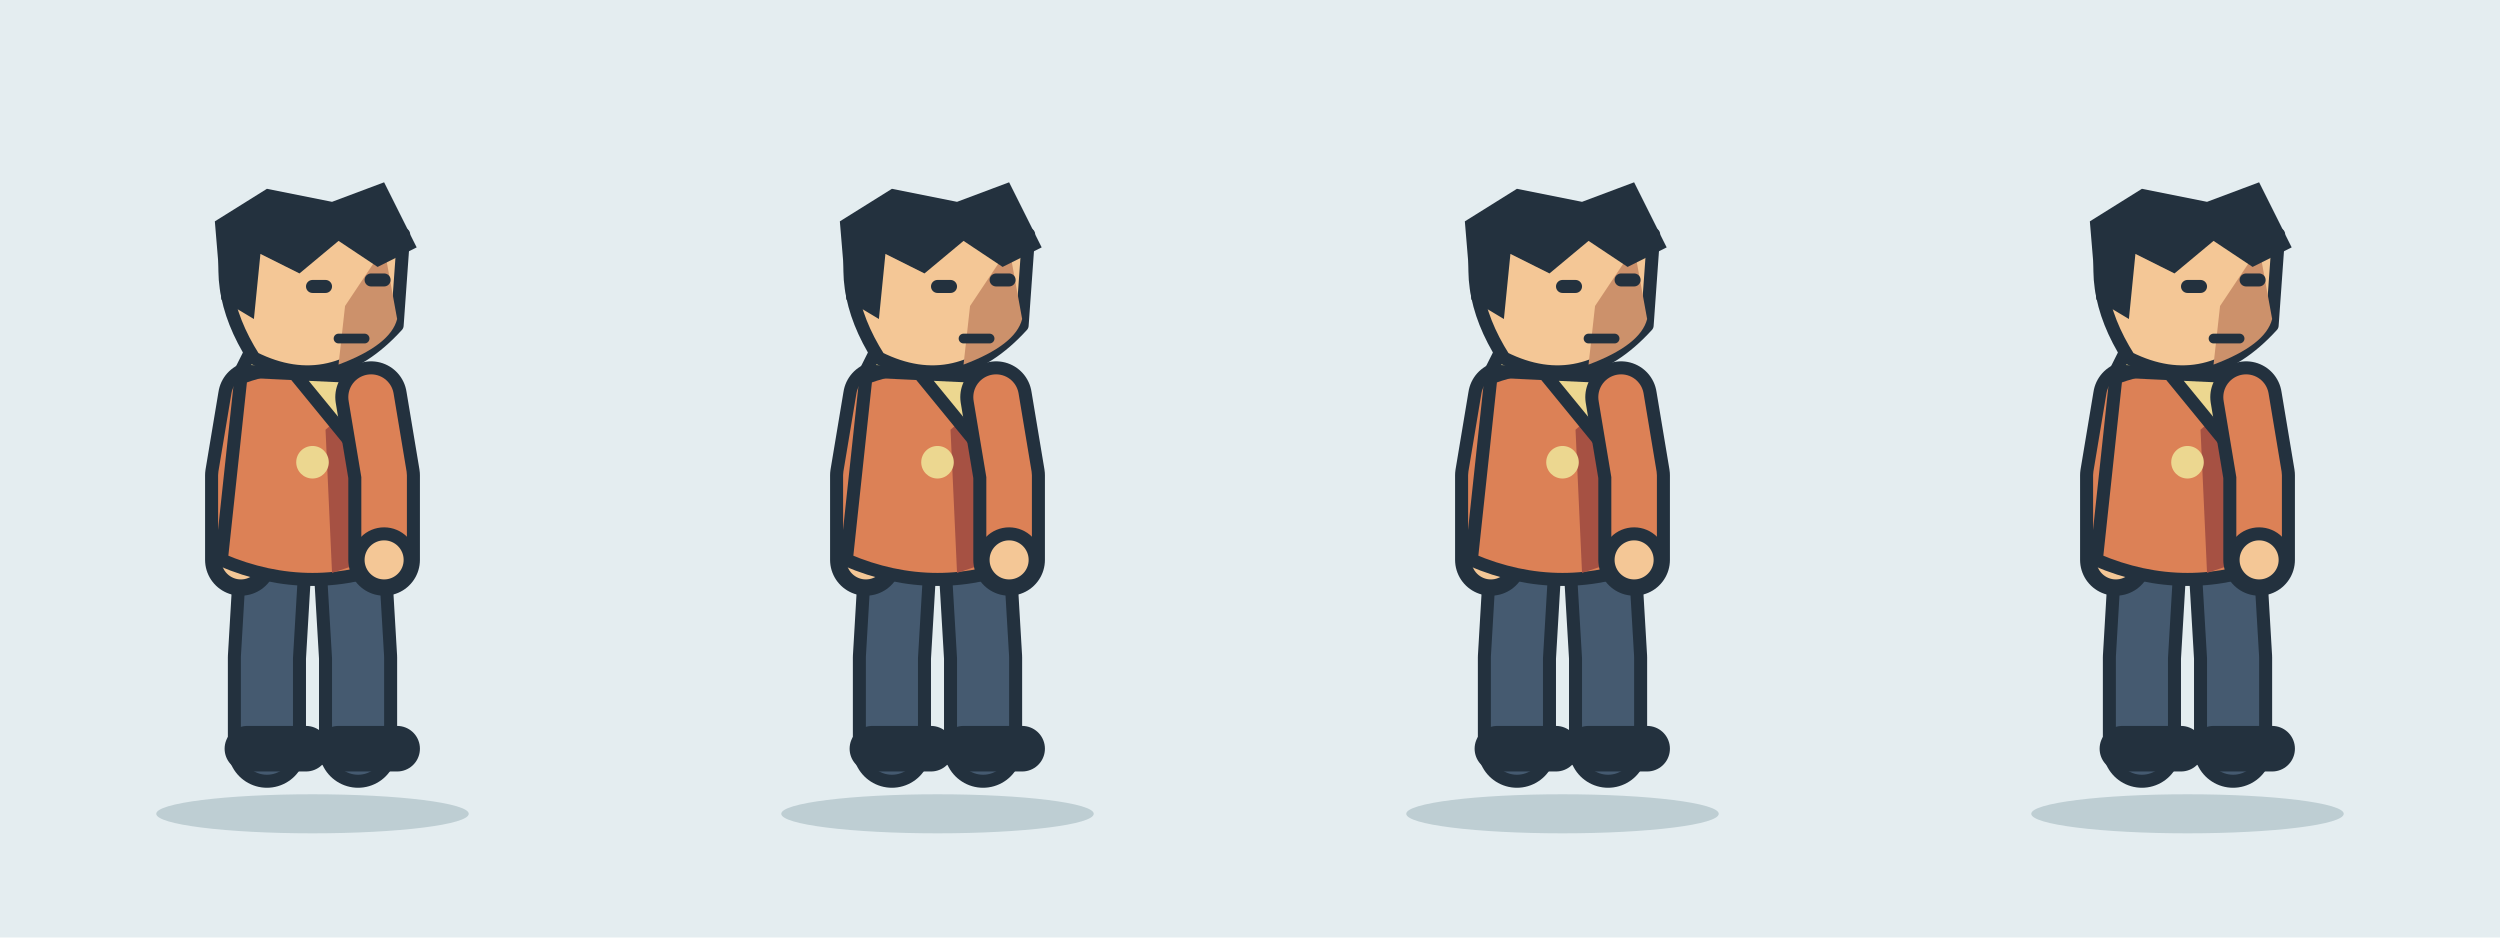
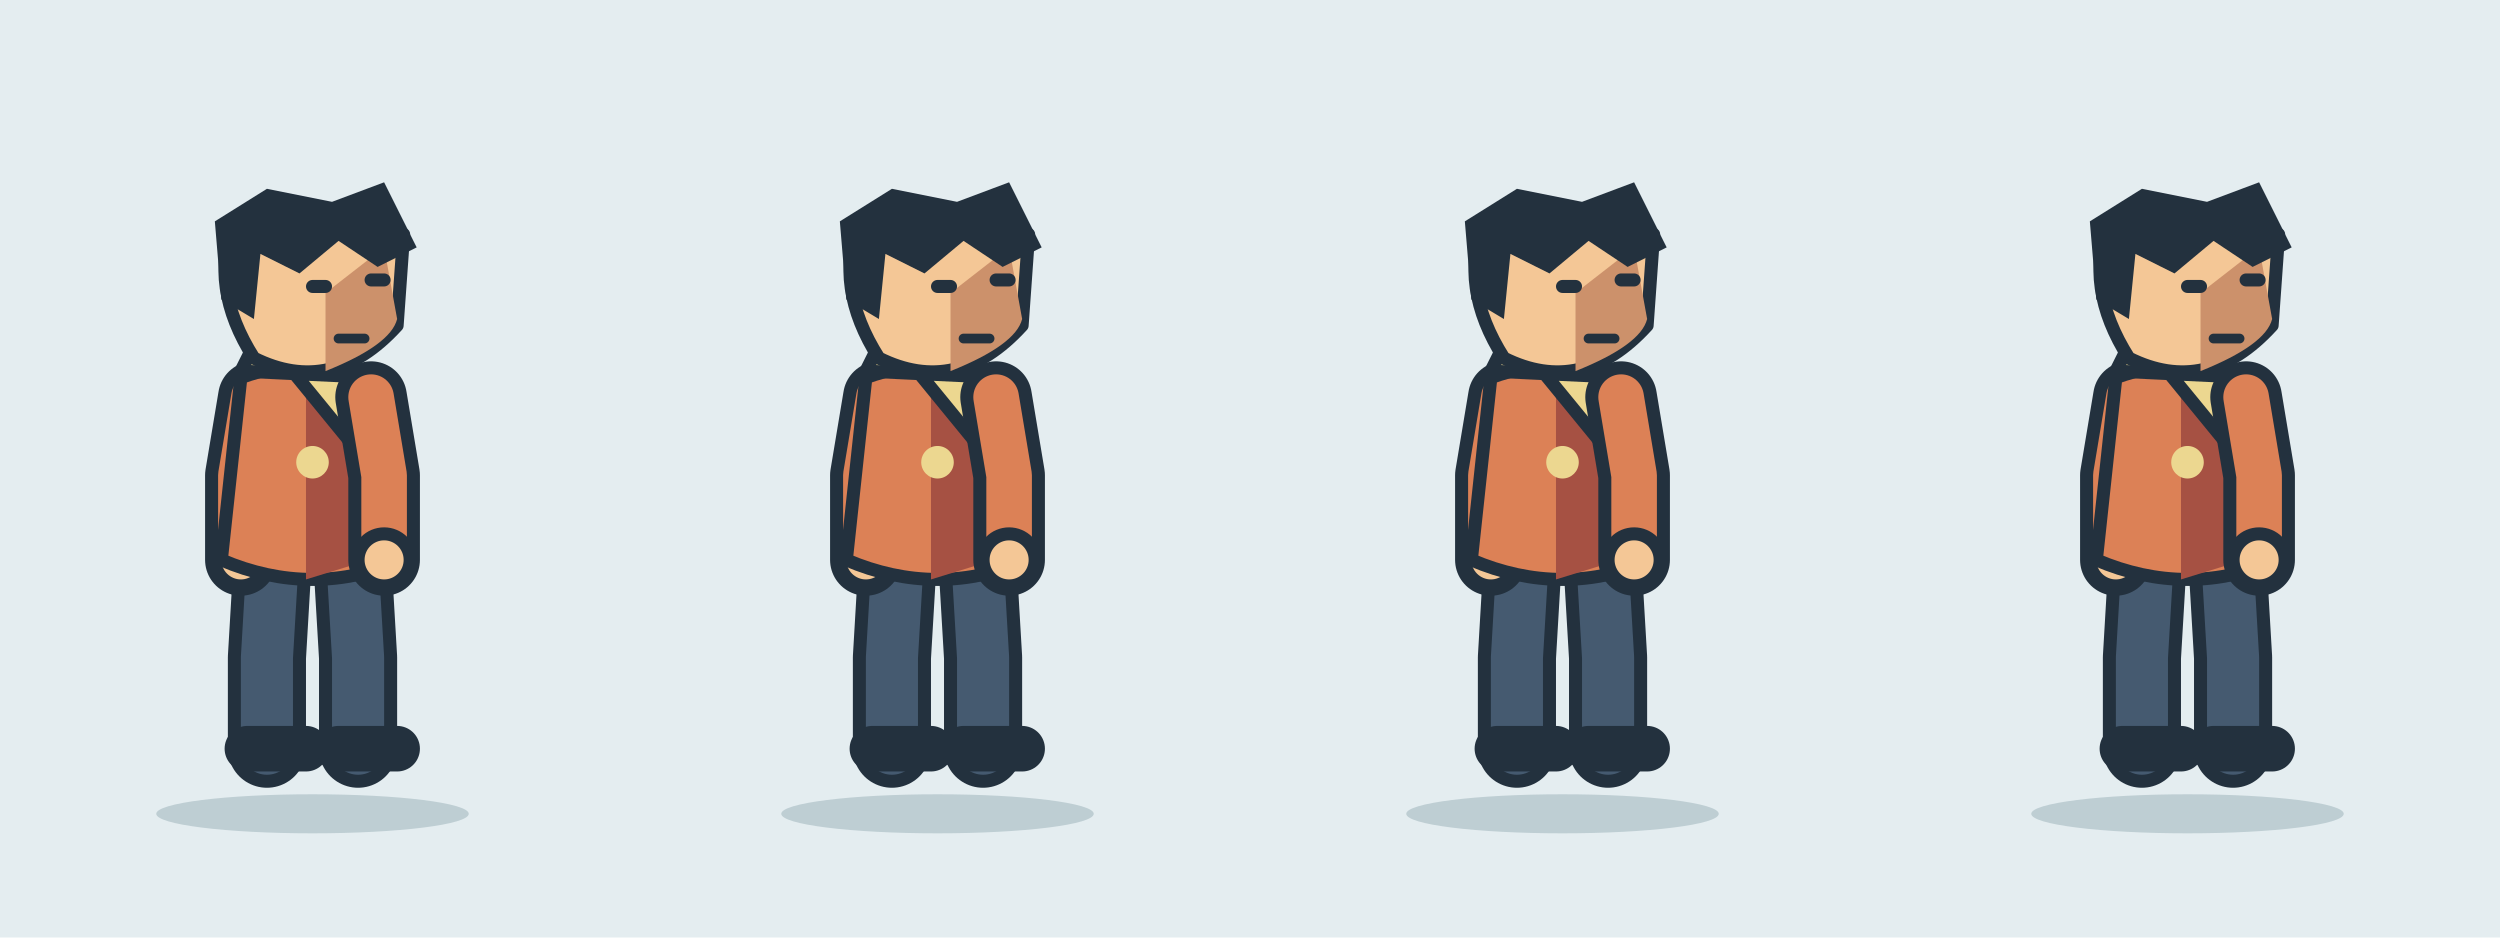
<svg xmlns="http://www.w3.org/2000/svg" width="384" height="144" viewBox="0 0 384 144">
  <rect width="384" height="144" fill="#e4edf0" />
  <g transform="translate(0 24)">
    <ellipse cx="48" cy="101" rx="24" ry="3" fill="#beced3" />
    <g transform="translate(48 0) rotate(0 0 58)" stroke-linejoin="round" stroke-linecap="round">
      <path d="M-6,60 L-7,77 L-7,91" fill="none" stroke="#23313e" stroke-width="12" />
      <path d="M-6,60 L-7,77 L-7,91" fill="none" stroke="#455a70" stroke-width="8" />
      <path d="M-10 91 h9" stroke="#23313e" stroke-width="7" />
      <path d="M6,60 L7,77 L7,91" fill="none" stroke="#23313e" stroke-width="12" />
      <path d="M6,60 L7,77 L7,91" fill="none" stroke="#455a70" stroke-width="8" />
      <path d="M4 91 h9" stroke="#23313e" stroke-width="7" />
      <path d="M-9,37 L-11,49 L-11,62" fill="none" stroke="#23313e" stroke-width="11" />
      <path d="M-9,37 L-11,49 L-11,62" fill="none" stroke="#dc8156" stroke-width="7" />
      <circle cx="-11" cy="62" r="4" fill="#f4c796" stroke="#23313e" stroke-width="2" />
      <path d="M-11 34 Q0 30 11 34 L14 62 Q0 68 -14 62 Z" fill="#dc8156" stroke="#23313e" stroke-width="2" />
-       <path d="M9 36 L2 42 L3 64 L12 61 Z" fill="#a65143" />
+       <path d="M10 35 L-1 37 L-1 65 L12 61 Z" fill="#a65143" />
      <path d="M-11 33 L10 34 L10 49 L-8 27 Z" fill="#ecd790" stroke="#23313e" stroke-width="2" />
      <path d="M9,37 L11,49 L11,62" fill="none" stroke="#23313e" stroke-width="11" />
      <path d="M9,37 L11,49 L11,62" fill="none" stroke="#dc8156" stroke-width="7" />
      <circle cx="11" cy="62" r="4" fill="#f4c796" stroke="#23313e" stroke-width="2" />
      <g transform="translate(0 20) scale(1)">
        <path d="M-12 -10 Q-16 0 -9 11 Q3 17 13 6 L14 -8 Z" fill="#f4c796" stroke="#23313e" stroke-width="2" />
-         <path d="M11 -6 L5 3 L4 12 Q12 9 13 5 Z" fill="#cc916b" />
+         <path d="M11 -6 L2 1 L2 13 Q12 9 13 5 Z" fill="#cc916b" />
        <path d="M-14 2 L-15 -10 L-7 -15 L3 -13 L11 -16 L16 -6 L10 -3 L4 -7 L-2 -2 L-8 -5 L-9 5 Z" fill="#23313e" />
        <path d="M0 0 h2 M9 -1 h2" stroke="#23313e" stroke-width="2" />
        <path d="M4 8 h4" fill="none" stroke="#23313e" stroke-width="1.5" />
      </g>
      <circle cx="0" cy="47" r="2.5" fill="#ecd790" />
    </g>
  </g>
  <g transform="translate(96 24)">
    <ellipse cx="48" cy="101" rx="24" ry="3" fill="#beced3" />
    <g transform="translate(48 0) rotate(0 0 58)" stroke-linejoin="round" stroke-linecap="round">
      <path d="M-6,60 L-7,77 L-7,91" fill="none" stroke="#23313e" stroke-width="12" />
      <path d="M-6,60 L-7,77 L-7,91" fill="none" stroke="#455a70" stroke-width="8" />
      <path d="M-10 91 h9" stroke="#23313e" stroke-width="7" />
      <path d="M6,60 L7,77 L7,91" fill="none" stroke="#23313e" stroke-width="12" />
      <path d="M6,60 L7,77 L7,91" fill="none" stroke="#455a70" stroke-width="8" />
      <path d="M4 91 h9" stroke="#23313e" stroke-width="7" />
      <path d="M-9,37 L-11,49 L-11,62" fill="none" stroke="#23313e" stroke-width="11" />
      <path d="M-9,37 L-11,49 L-11,62" fill="none" stroke="#dc8156" stroke-width="7" />
      <circle cx="-11" cy="62" r="4" fill="#f4c796" stroke="#23313e" stroke-width="2" />
      <path d="M-11 34 Q0 30 11 34 L14 62 Q0 68 -14 62 Z" fill="#dc8156" stroke="#23313e" stroke-width="2" />
-       <path d="M9 36 L2 42 L3 64 L12 61 Z" fill="#a65143" />
+       <path d="M10 35 L-1 37 L-1 65 L12 61 Z" fill="#a65143" />
      <path d="M-11 33 L10 34 L10 49 L-8 27 Z" fill="#ecd790" stroke="#23313e" stroke-width="2" />
      <path d="M9,37 L11,49 L11,62" fill="none" stroke="#23313e" stroke-width="11" />
      <path d="M9,37 L11,49 L11,62" fill="none" stroke="#dc8156" stroke-width="7" />
      <circle cx="11" cy="62" r="4" fill="#f4c796" stroke="#23313e" stroke-width="2" />
      <g transform="translate(0 20) scale(1)">
        <path d="M-12 -10 Q-16 0 -9 11 Q3 17 13 6 L14 -8 Z" fill="#f4c796" stroke="#23313e" stroke-width="2" />
-         <path d="M11 -6 L5 3 L4 12 Q12 9 13 5 Z" fill="#cc916b" />
+         <path d="M11 -6 L2 1 L2 13 Q12 9 13 5 Z" fill="#cc916b" />
        <path d="M-14 2 L-15 -10 L-7 -15 L3 -13 L11 -16 L16 -6 L10 -3 L4 -7 L-2 -2 L-8 -5 L-9 5 Z" fill="#23313e" />
        <path d="M0 0 h2 M9 -1 h2" stroke="#23313e" stroke-width="2" />
        <path d="M4 8 h4" fill="none" stroke="#23313e" stroke-width="1.5" />
      </g>
      <circle cx="0" cy="47" r="2.5" fill="#ecd790" />
    </g>
  </g>
  <g transform="translate(192 24)">
    <ellipse cx="48" cy="101" rx="24" ry="3" fill="#beced3" />
    <g transform="translate(48 0) rotate(0 0 58)" stroke-linejoin="round" stroke-linecap="round">
      <path d="M-6,60 L-7,77 L-7,91" fill="none" stroke="#23313e" stroke-width="12" />
      <path d="M-6,60 L-7,77 L-7,91" fill="none" stroke="#455a70" stroke-width="8" />
      <path d="M-10 91 h9" stroke="#23313e" stroke-width="7" />
      <path d="M6,60 L7,77 L7,91" fill="none" stroke="#23313e" stroke-width="12" />
      <path d="M6,60 L7,77 L7,91" fill="none" stroke="#455a70" stroke-width="8" />
      <path d="M4 91 h9" stroke="#23313e" stroke-width="7" />
      <path d="M-9,37 L-11,49 L-11,62" fill="none" stroke="#23313e" stroke-width="11" />
      <path d="M-9,37 L-11,49 L-11,62" fill="none" stroke="#dc8156" stroke-width="7" />
      <circle cx="-11" cy="62" r="4" fill="#f4c796" stroke="#23313e" stroke-width="2" />
      <path d="M-11 34 Q0 30 11 34 L14 62 Q0 68 -14 62 Z" fill="#dc8156" stroke="#23313e" stroke-width="2" />
-       <path d="M9 36 L2 42 L3 64 L12 61 Z" fill="#a65143" />
+       <path d="M10 35 L-1 37 L-1 65 L12 61 Z" fill="#a65143" />
      <path d="M-11 33 L10 34 L10 49 L-8 27 Z" fill="#ecd790" stroke="#23313e" stroke-width="2" />
      <path d="M9,37 L11,49 L11,62" fill="none" stroke="#23313e" stroke-width="11" />
      <path d="M9,37 L11,49 L11,62" fill="none" stroke="#dc8156" stroke-width="7" />
      <circle cx="11" cy="62" r="4" fill="#f4c796" stroke="#23313e" stroke-width="2" />
      <g transform="translate(0 20) scale(1)">
        <path d="M-12 -10 Q-16 0 -9 11 Q3 17 13 6 L14 -8 Z" fill="#f4c796" stroke="#23313e" stroke-width="2" />
-         <path d="M11 -6 L5 3 L4 12 Q12 9 13 5 Z" fill="#cc916b" />
+         <path d="M11 -6 L2 1 L2 13 Q12 9 13 5 Z" fill="#cc916b" />
        <path d="M-14 2 L-15 -10 L-7 -15 L3 -13 L11 -16 L16 -6 L10 -3 L4 -7 L-2 -2 L-8 -5 L-9 5 Z" fill="#23313e" />
        <path d="M0 0 h2 M9 -1 h2" stroke="#23313e" stroke-width="2" />
        <path d="M4 8 h4" fill="none" stroke="#23313e" stroke-width="1.5" />
      </g>
      <circle cx="0" cy="47" r="2.5" fill="#ecd790" />
    </g>
  </g>
  <g transform="translate(288 24)">
    <ellipse cx="48" cy="101" rx="24" ry="3" fill="#beced3" />
    <g transform="translate(48 0) rotate(0 0 58)" stroke-linejoin="round" stroke-linecap="round">
      <path d="M-6,60 L-7,77 L-7,91" fill="none" stroke="#23313e" stroke-width="12" />
      <path d="M-6,60 L-7,77 L-7,91" fill="none" stroke="#455a70" stroke-width="8" />
      <path d="M-10 91 h9" stroke="#23313e" stroke-width="7" />
      <path d="M6,60 L7,77 L7,91" fill="none" stroke="#23313e" stroke-width="12" />
      <path d="M6,60 L7,77 L7,91" fill="none" stroke="#455a70" stroke-width="8" />
      <path d="M4 91 h9" stroke="#23313e" stroke-width="7" />
      <path d="M-9,37 L-11,49 L-11,62" fill="none" stroke="#23313e" stroke-width="11" />
      <path d="M-9,37 L-11,49 L-11,62" fill="none" stroke="#dc8156" stroke-width="7" />
      <circle cx="-11" cy="62" r="4" fill="#f4c796" stroke="#23313e" stroke-width="2" />
      <path d="M-11 34 Q0 30 11 34 L14 62 Q0 68 -14 62 Z" fill="#dc8156" stroke="#23313e" stroke-width="2" />
-       <path d="M9 36 L2 42 L3 64 L12 61 Z" fill="#a65143" />
+       <path d="M10 35 L-1 37 L-1 65 L12 61 Z" fill="#a65143" />
      <path d="M-11 33 L10 34 L10 49 L-8 27 Z" fill="#ecd790" stroke="#23313e" stroke-width="2" />
      <path d="M9,37 L11,49 L11,62" fill="none" stroke="#23313e" stroke-width="11" />
      <path d="M9,37 L11,49 L11,62" fill="none" stroke="#dc8156" stroke-width="7" />
      <circle cx="11" cy="62" r="4" fill="#f4c796" stroke="#23313e" stroke-width="2" />
      <g transform="translate(0 20) scale(1)">
        <path d="M-12 -10 Q-16 0 -9 11 Q3 17 13 6 L14 -8 Z" fill="#f4c796" stroke="#23313e" stroke-width="2" />
-         <path d="M11 -6 L5 3 L4 12 Q12 9 13 5 Z" fill="#cc916b" />
+         <path d="M11 -6 L2 1 L2 13 Q12 9 13 5 Z" fill="#cc916b" />
        <path d="M-14 2 L-15 -10 L-7 -15 L3 -13 L11 -16 L16 -6 L10 -3 L4 -7 L-2 -2 L-8 -5 L-9 5 Z" fill="#23313e" />
        <path d="M0 0 h2 M9 -1 h2" stroke="#23313e" stroke-width="2" />
        <path d="M4 8 h4" fill="none" stroke="#23313e" stroke-width="1.5" />
      </g>
      <circle cx="0" cy="47" r="2.5" fill="#ecd790" />
    </g>
  </g>
</svg>
